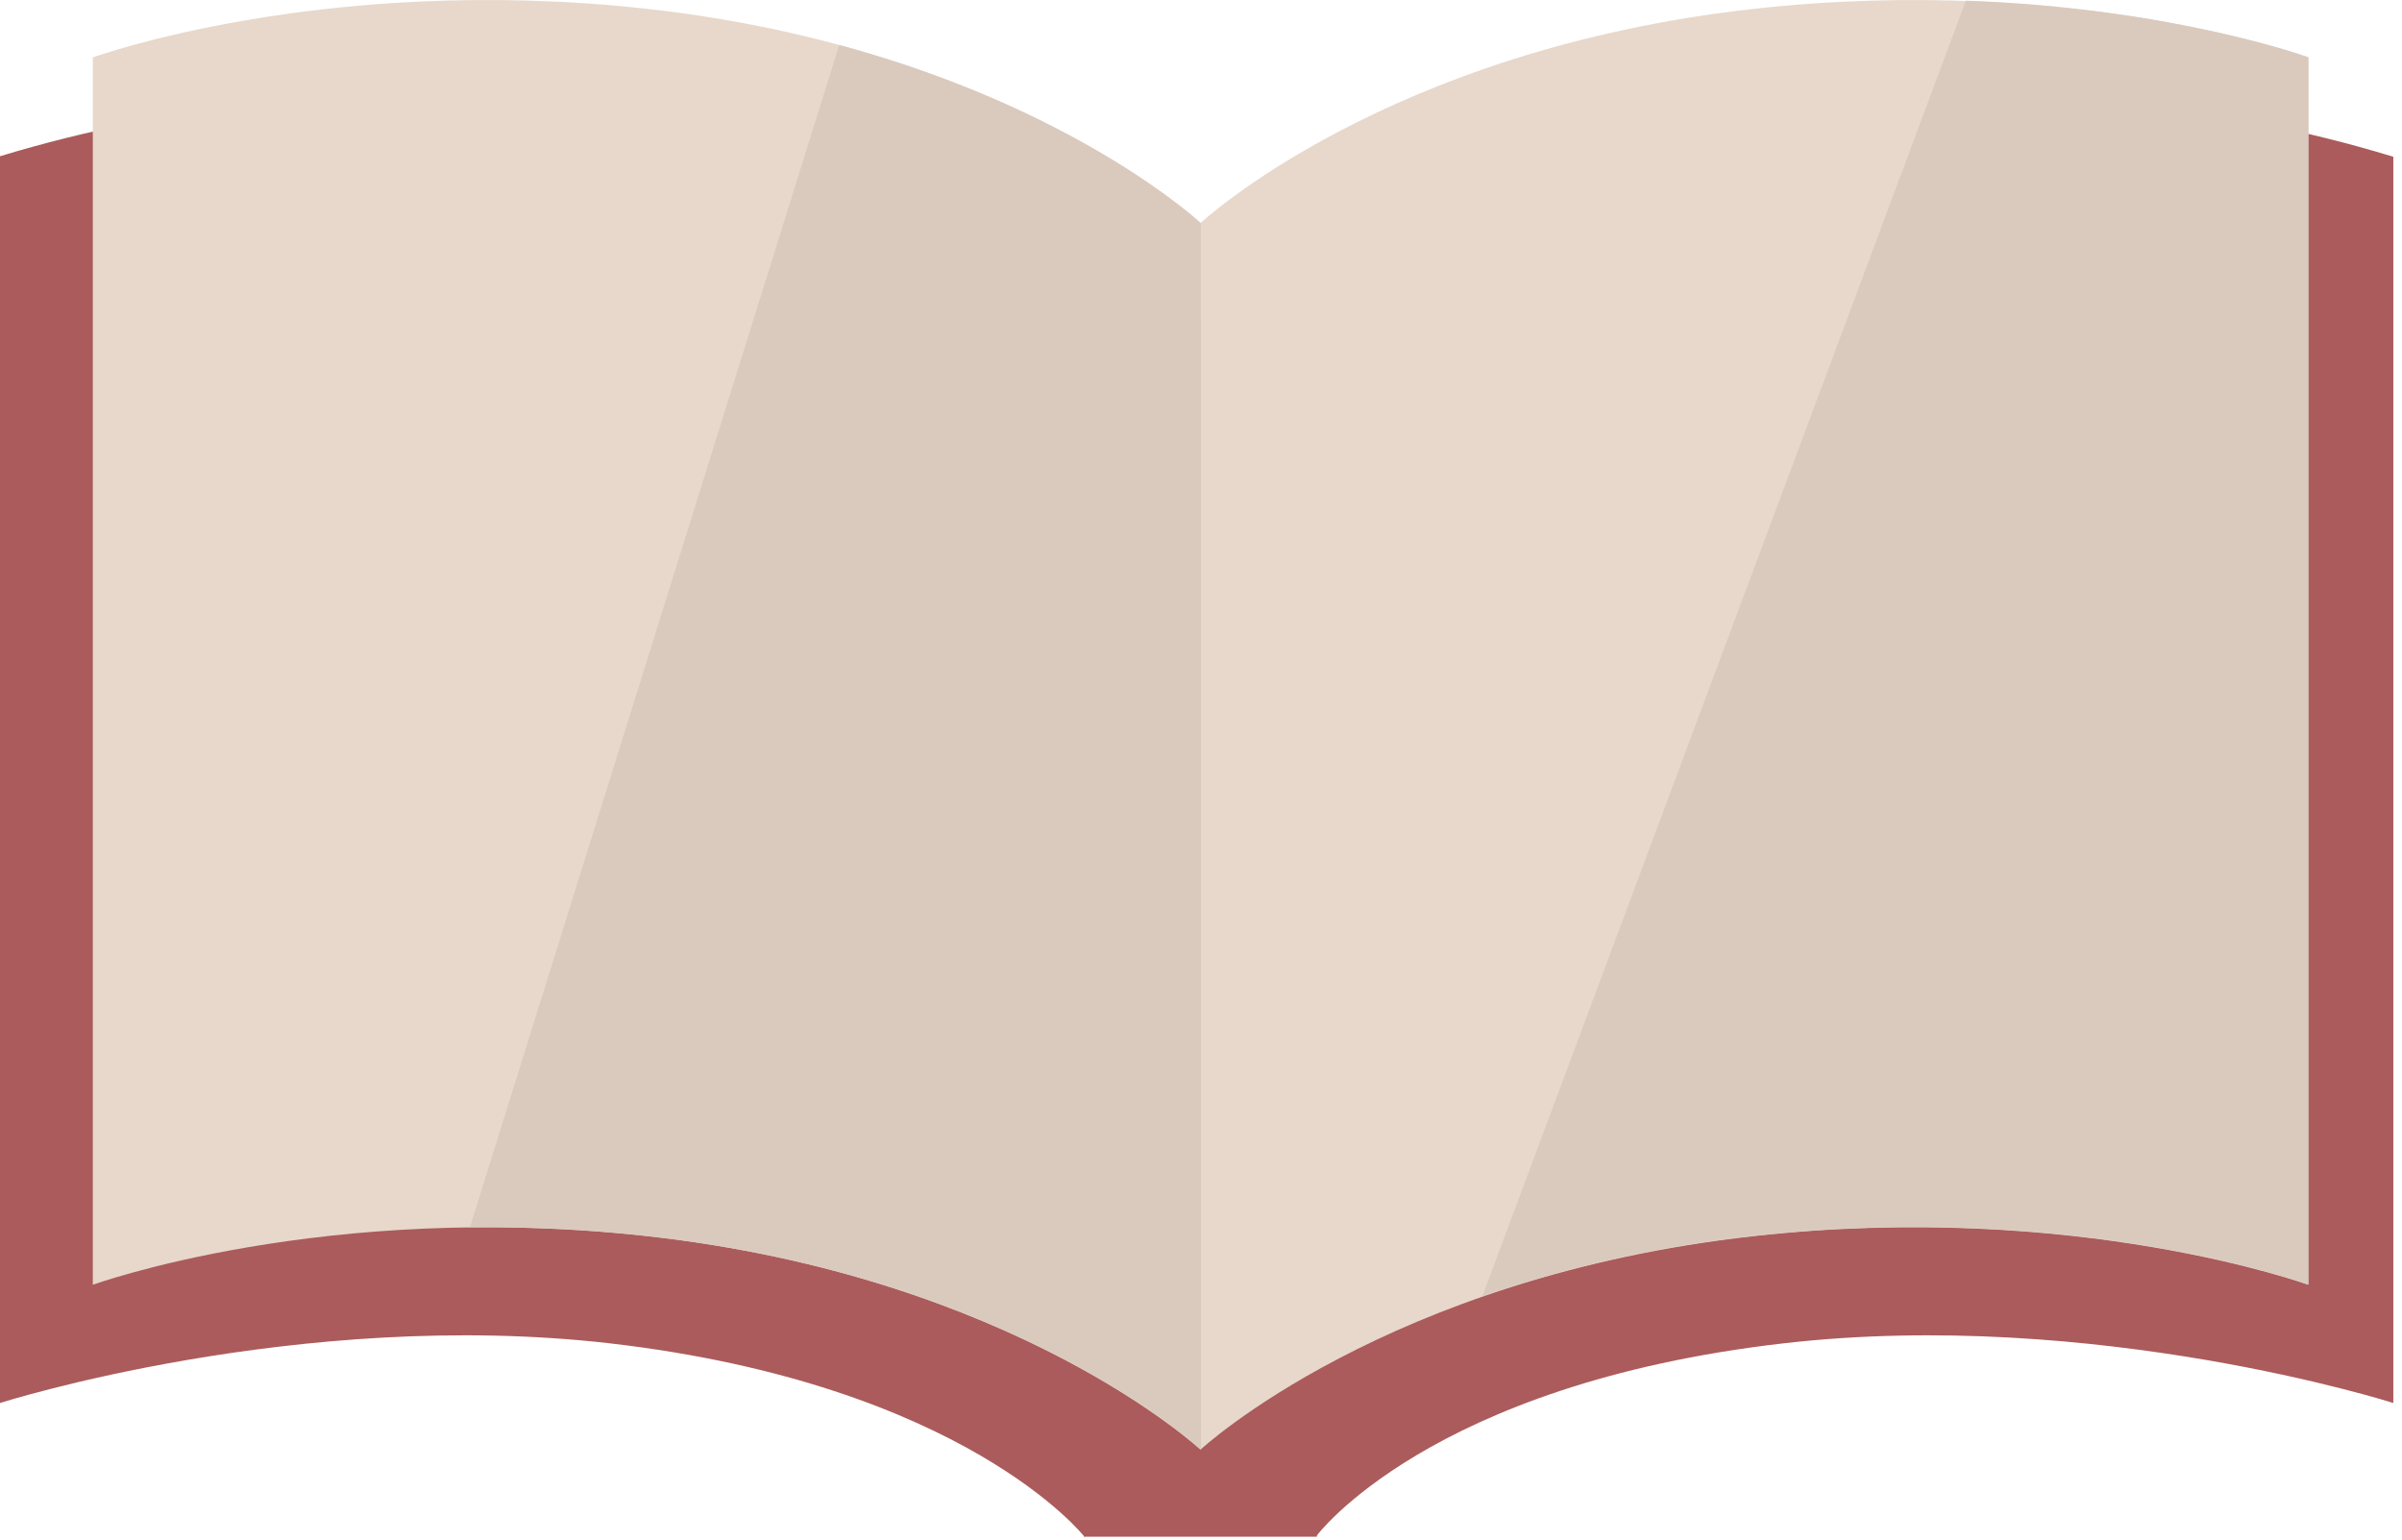
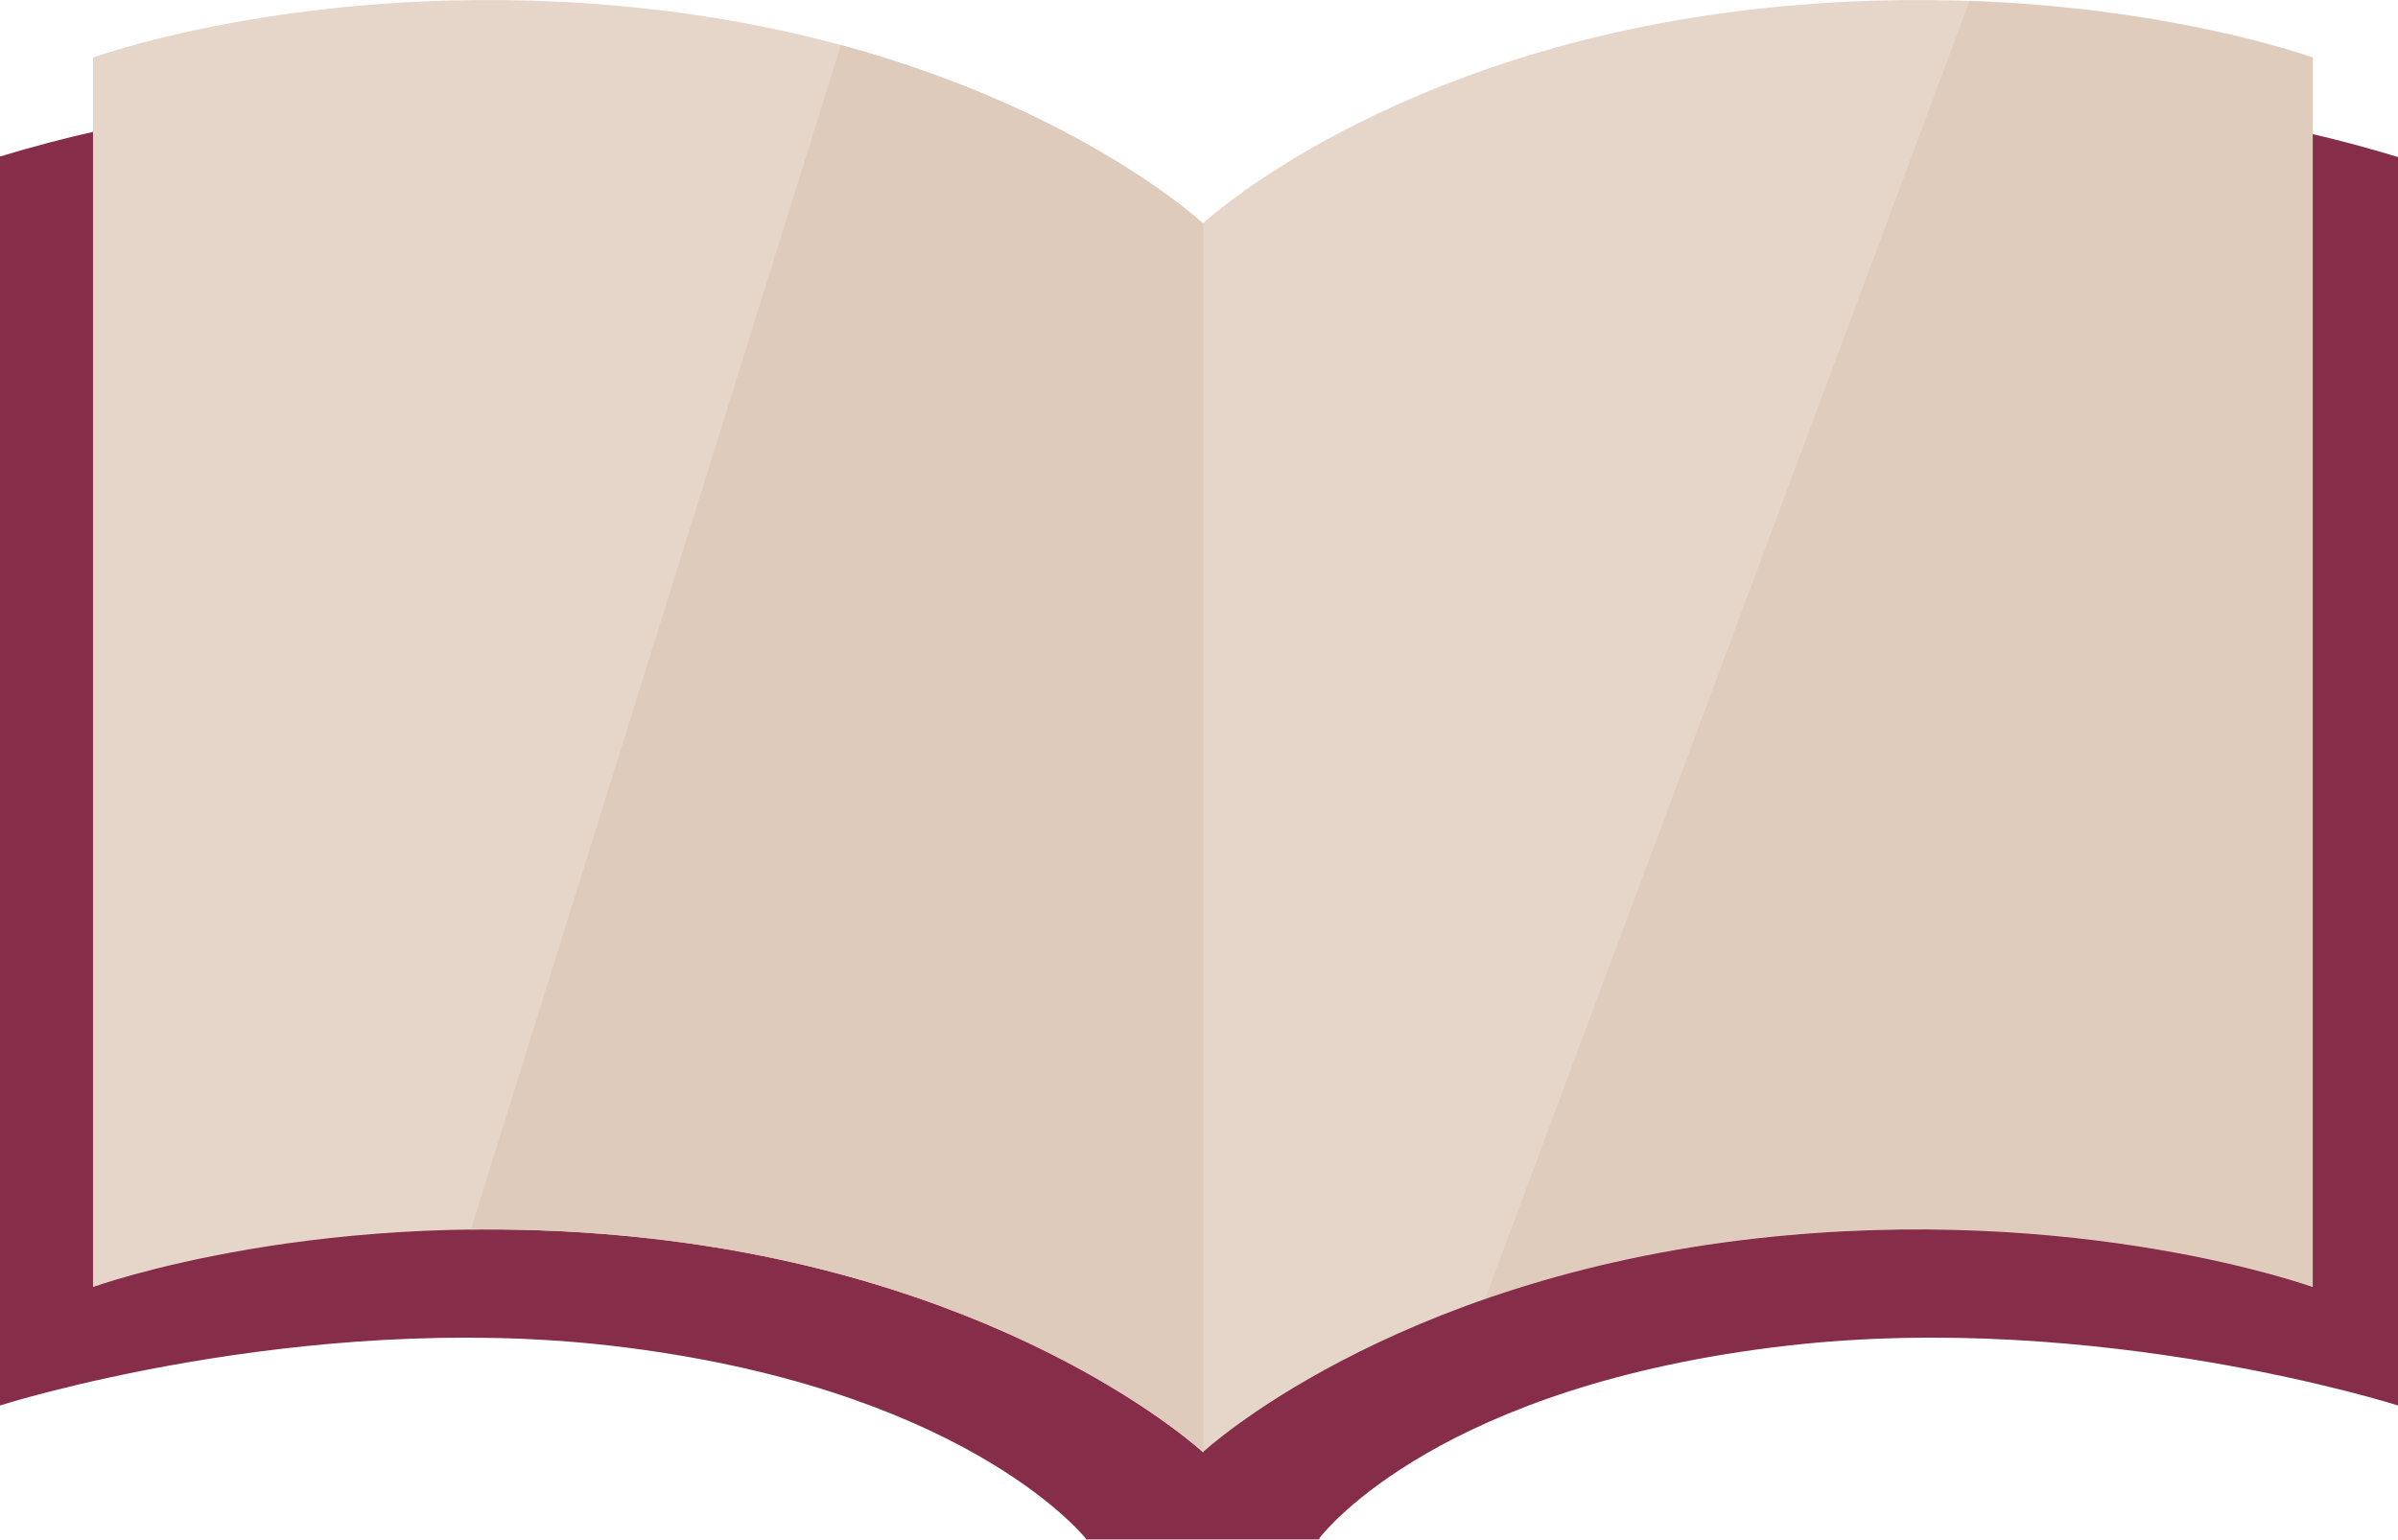
- <svg xmlns="http://www.w3.org/2000/svg" width="220" height="141" viewBox="0 0 220 141" fill="none">
-   <path d="M50.291 9.846C33.399 7.847 16.276 9.367 0 14.312V128.515C0 128.515 27.378 119.779 55.836 123.047C88.387 126.82 99.313 140.751 99.313 140.751V29.531C99.313 29.531 82.846 13.637 50.291 9.846Z" fill="#AB5B5B" />
-   <path d="M120.613 29.531H99.266V140.762H120.613V29.531Z" fill="#AB5B5B" />
-   <path d="M59.237 0.807C29.752 -2.462 8.502 5.258 8.502 5.258V117.687C8.502 117.687 29.752 109.956 59.237 113.225C92.954 116.965 109.958 132.797 109.958 132.797V20.441C109.958 20.441 92.939 4.536 59.237 0.807Z" fill="#E7D8CB" />
-   <path d="M168.95 9.846C185.834 7.869 202.944 9.406 219.205 14.359V128.515C219.205 128.515 191.816 119.779 163.37 123.047C130.815 126.791 120.552 140.722 120.552 140.722L119.892 29.491C119.892 29.491 136.395 13.637 168.95 9.846Z" fill="#AB5B5B" />
-   <path d="M160.678 0.807C190.149 -2.461 211.403 5.269 211.403 5.269V117.687C211.403 117.687 190.149 109.956 160.678 113.225C126.962 116.965 109.943 132.797 109.943 132.797V20.441C109.943 20.441 126.962 4.536 160.678 0.807Z" fill="#E7D8CB" />
-   <path d="M180.056 0.06C199.044 0.731 211.439 5.247 211.439 5.247V117.665C211.439 117.665 190.189 109.931 160.718 113.199C152.221 114.101 143.853 115.956 135.771 118.729" fill="#DACABE" />
-   <path d="M43.037 112.427C48.459 112.363 53.88 112.629 59.27 113.225C92.986 116.965 109.99 132.797 109.99 132.797V20.441C109.99 20.441 98.916 10.077 76.865 4.122" fill="#DACABE" />
+ <svg xmlns="http://www.w3.org/2000/svg" width="770.765" height="494.946" viewBox="0 0 770.765 494.946" fill="none" version="1.1" id="svg239489">
+   <defs id="defs239493" />
+   <g id="g240172" transform="matrix(4.057307,0,0,4.057307,-3.247034,-1.725548)">
+     <path id="path239441" d="M 32.006 8.218 C 21.456 8.202 10.938 9.749 0.8 12.829 L 0.8 111.801 C 0.8 111.801 24.527 104.229 49.189 107.062 C 76.763 110.257 86.405 121.833 86.827 122.355 L 86.827 122.414 L 105.327 122.414 L 105.327 122.312 C 105.872 121.605 115.044 110.206 142.381 107.062 C 167.033 104.23 190.77 111.801 190.77 111.801 L 190.77 12.87 C 176.677 8.577 161.849 7.246 147.217 8.959 C 119.004 12.244 104.702 25.983 104.702 25.983 L 104.702 26.018 L 86.868 26.018 C 86.868 26.018 72.597 12.244 44.384 8.958 C 40.267 8.471 36.134 8.225 32.006 8.218 z " style="fill:#862d4a;fill-opacity:1" />
+     <path d="M 52.137,1.124 C 26.584,-1.708 8.168,4.982 8.168,4.982 V 102.416 c 0,0 18.416,-6.699 43.969,-3.867 29.22,3.242 43.956,16.962 43.956,16.962 V 18.14 c 0,0 -14.749,-13.783 -43.956,-17.015 z" fill="#e7d8cb" id="path239445" style="fill:#e6d6ca;fill-opacity:1" />
+     <path d="m 140.049,1.124 c 25.541,-2.832 43.96,3.867 43.96,3.867 V 102.416 c 0,0 -18.419,-6.699 -43.96,-3.867 C 110.83,101.791 96.081,115.511 96.081,115.511 V 18.139 c 0,0 14.749,-13.783 43.968,-17.015 z" fill="#e7d8cb" id="path239449" style="fill:#e6d6ca;fill-opacity:1" />
+     <path d="M 156.842,0.477 C 173.298,1.059 184.04,4.972 184.04,4.972 V 102.397 c 0,0 -18.416,-6.702 -43.957,-3.87 -7.363,0.781 -14.616,2.389 -21.62,4.792" fill="#dacabe" id="path239451" style="fill:#d0b49f;fill-opacity:0.31" />
+     <path d="m 38.098,97.858 c 4.699,-0.056 9.397,0.175 14.067,0.691 29.22,3.242 43.956,16.962 43.956,16.962 V 18.14 c 0,0 -9.597,-8.981 -28.707,-14.142" fill="#dacabe" id="path239453" style="fill:#dfcbbc;fill-opacity:1" />
+   </g>
</svg>
